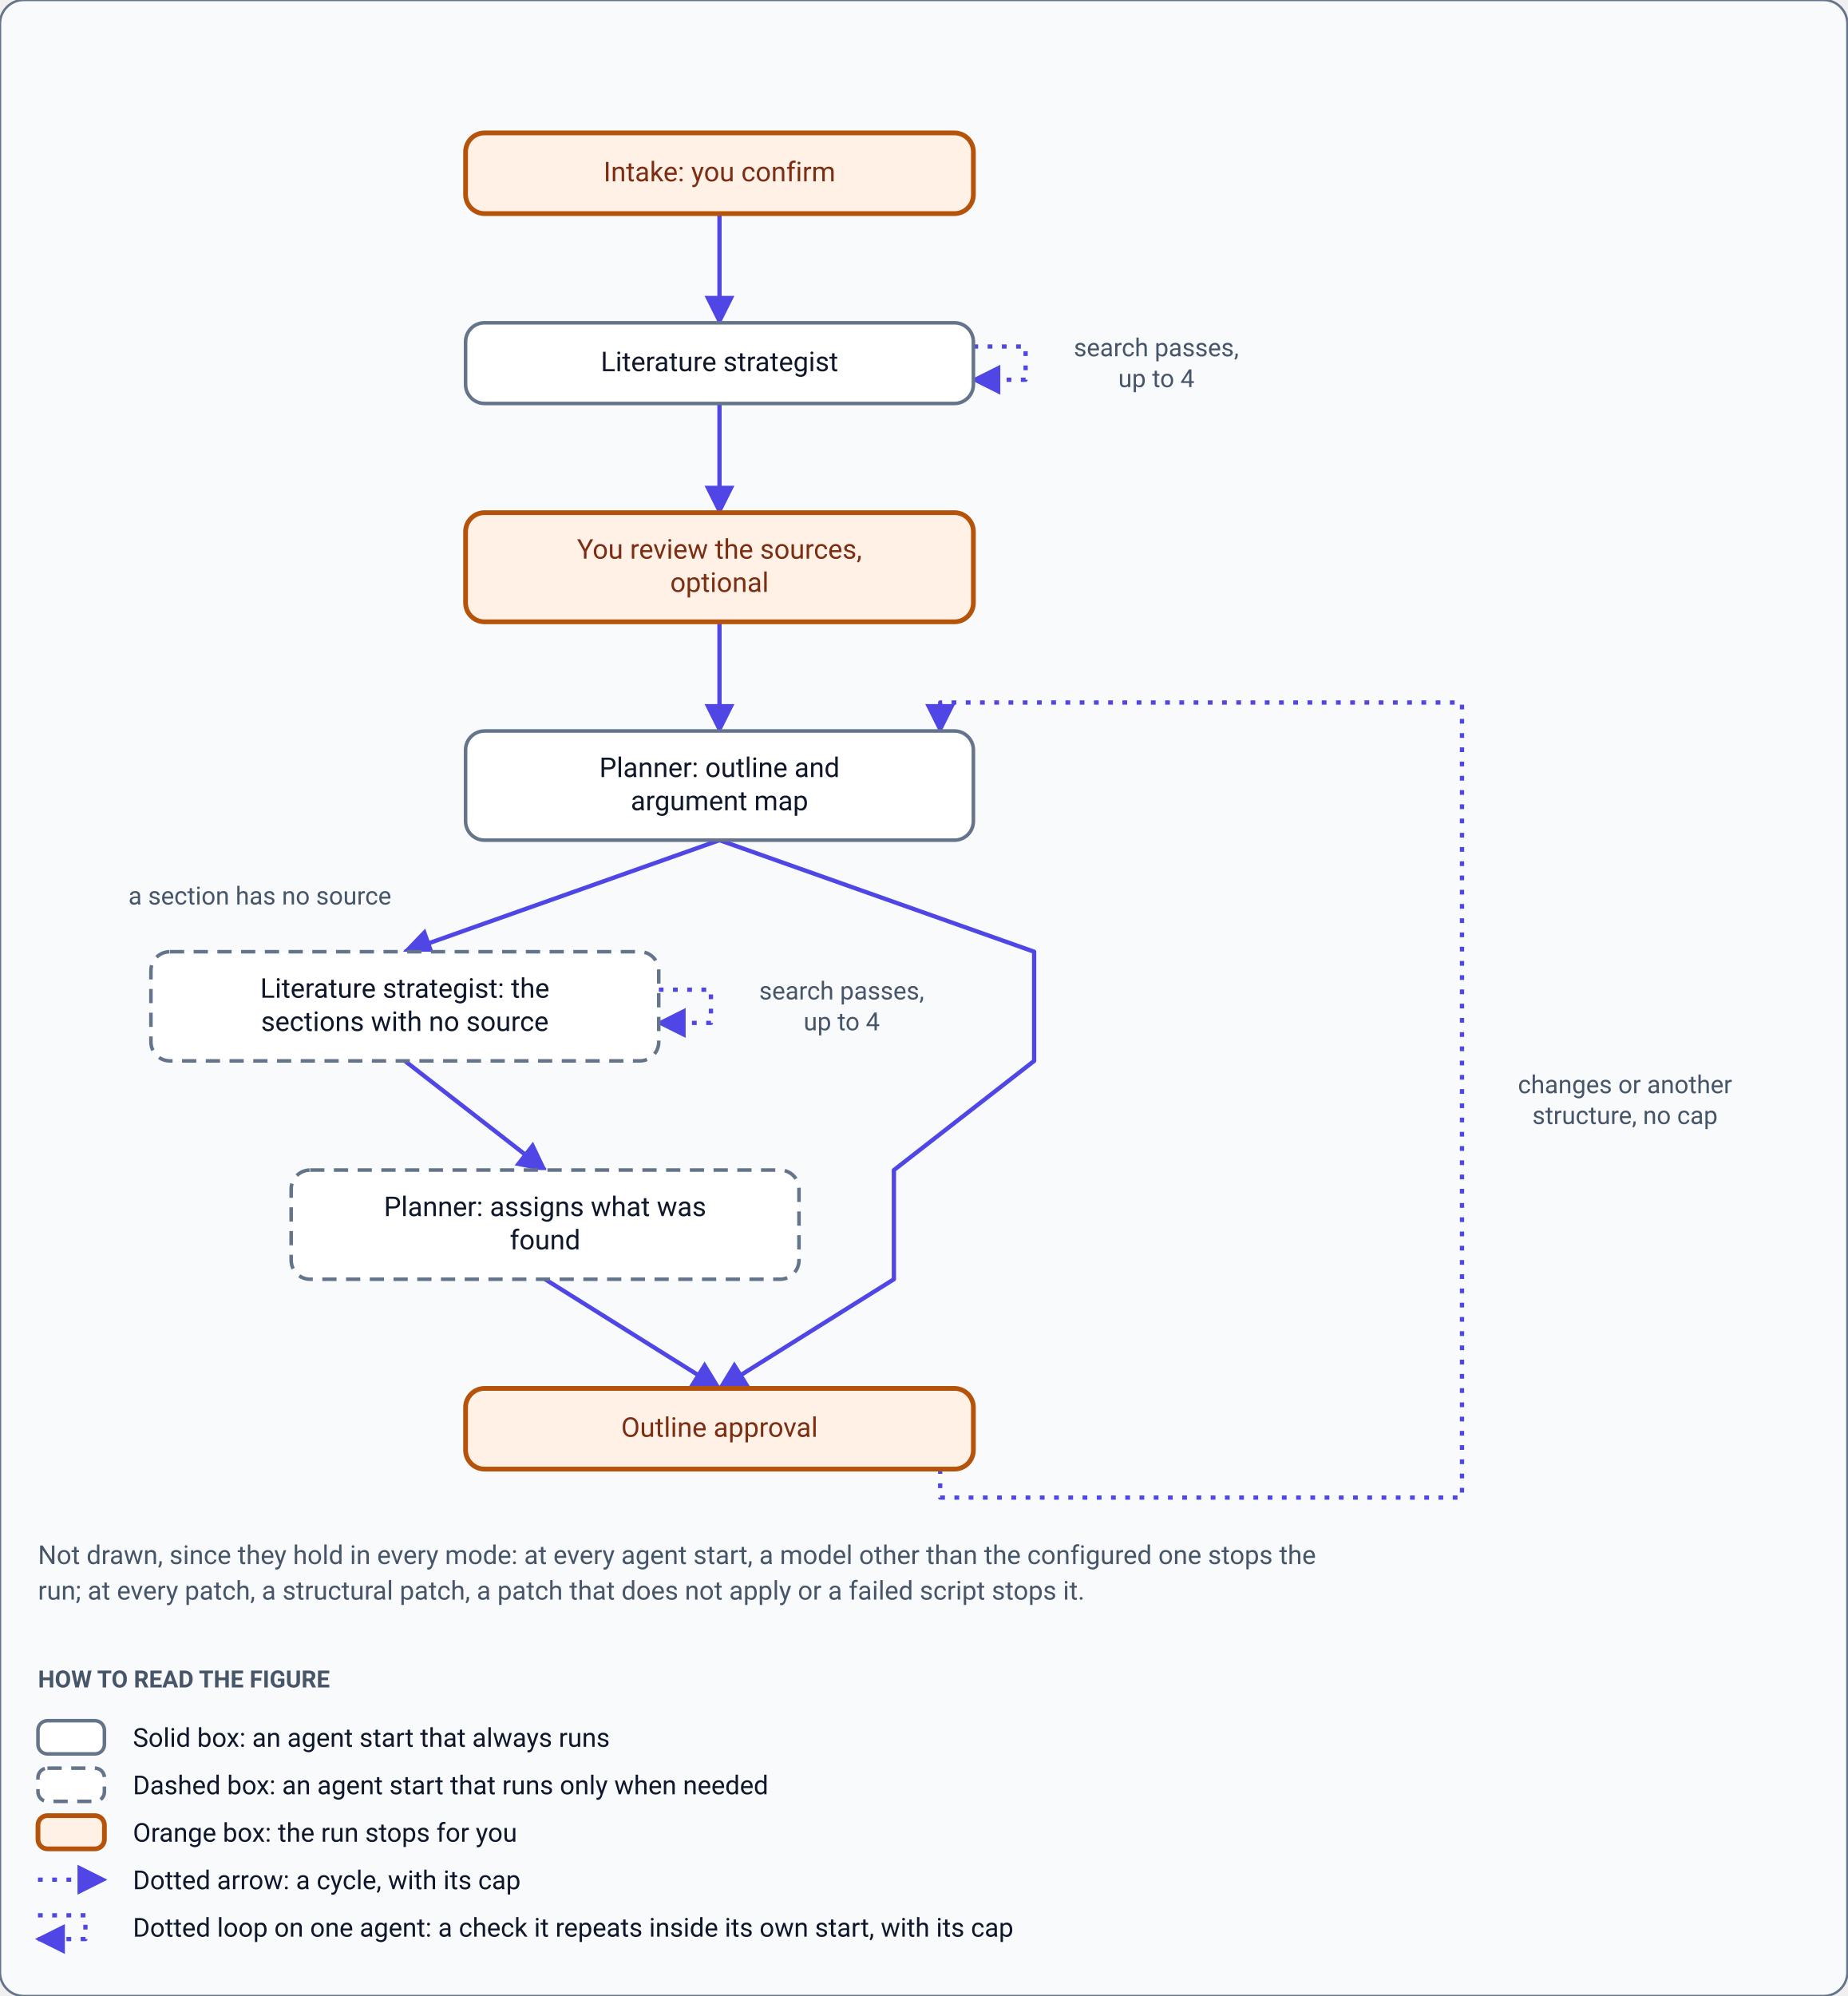
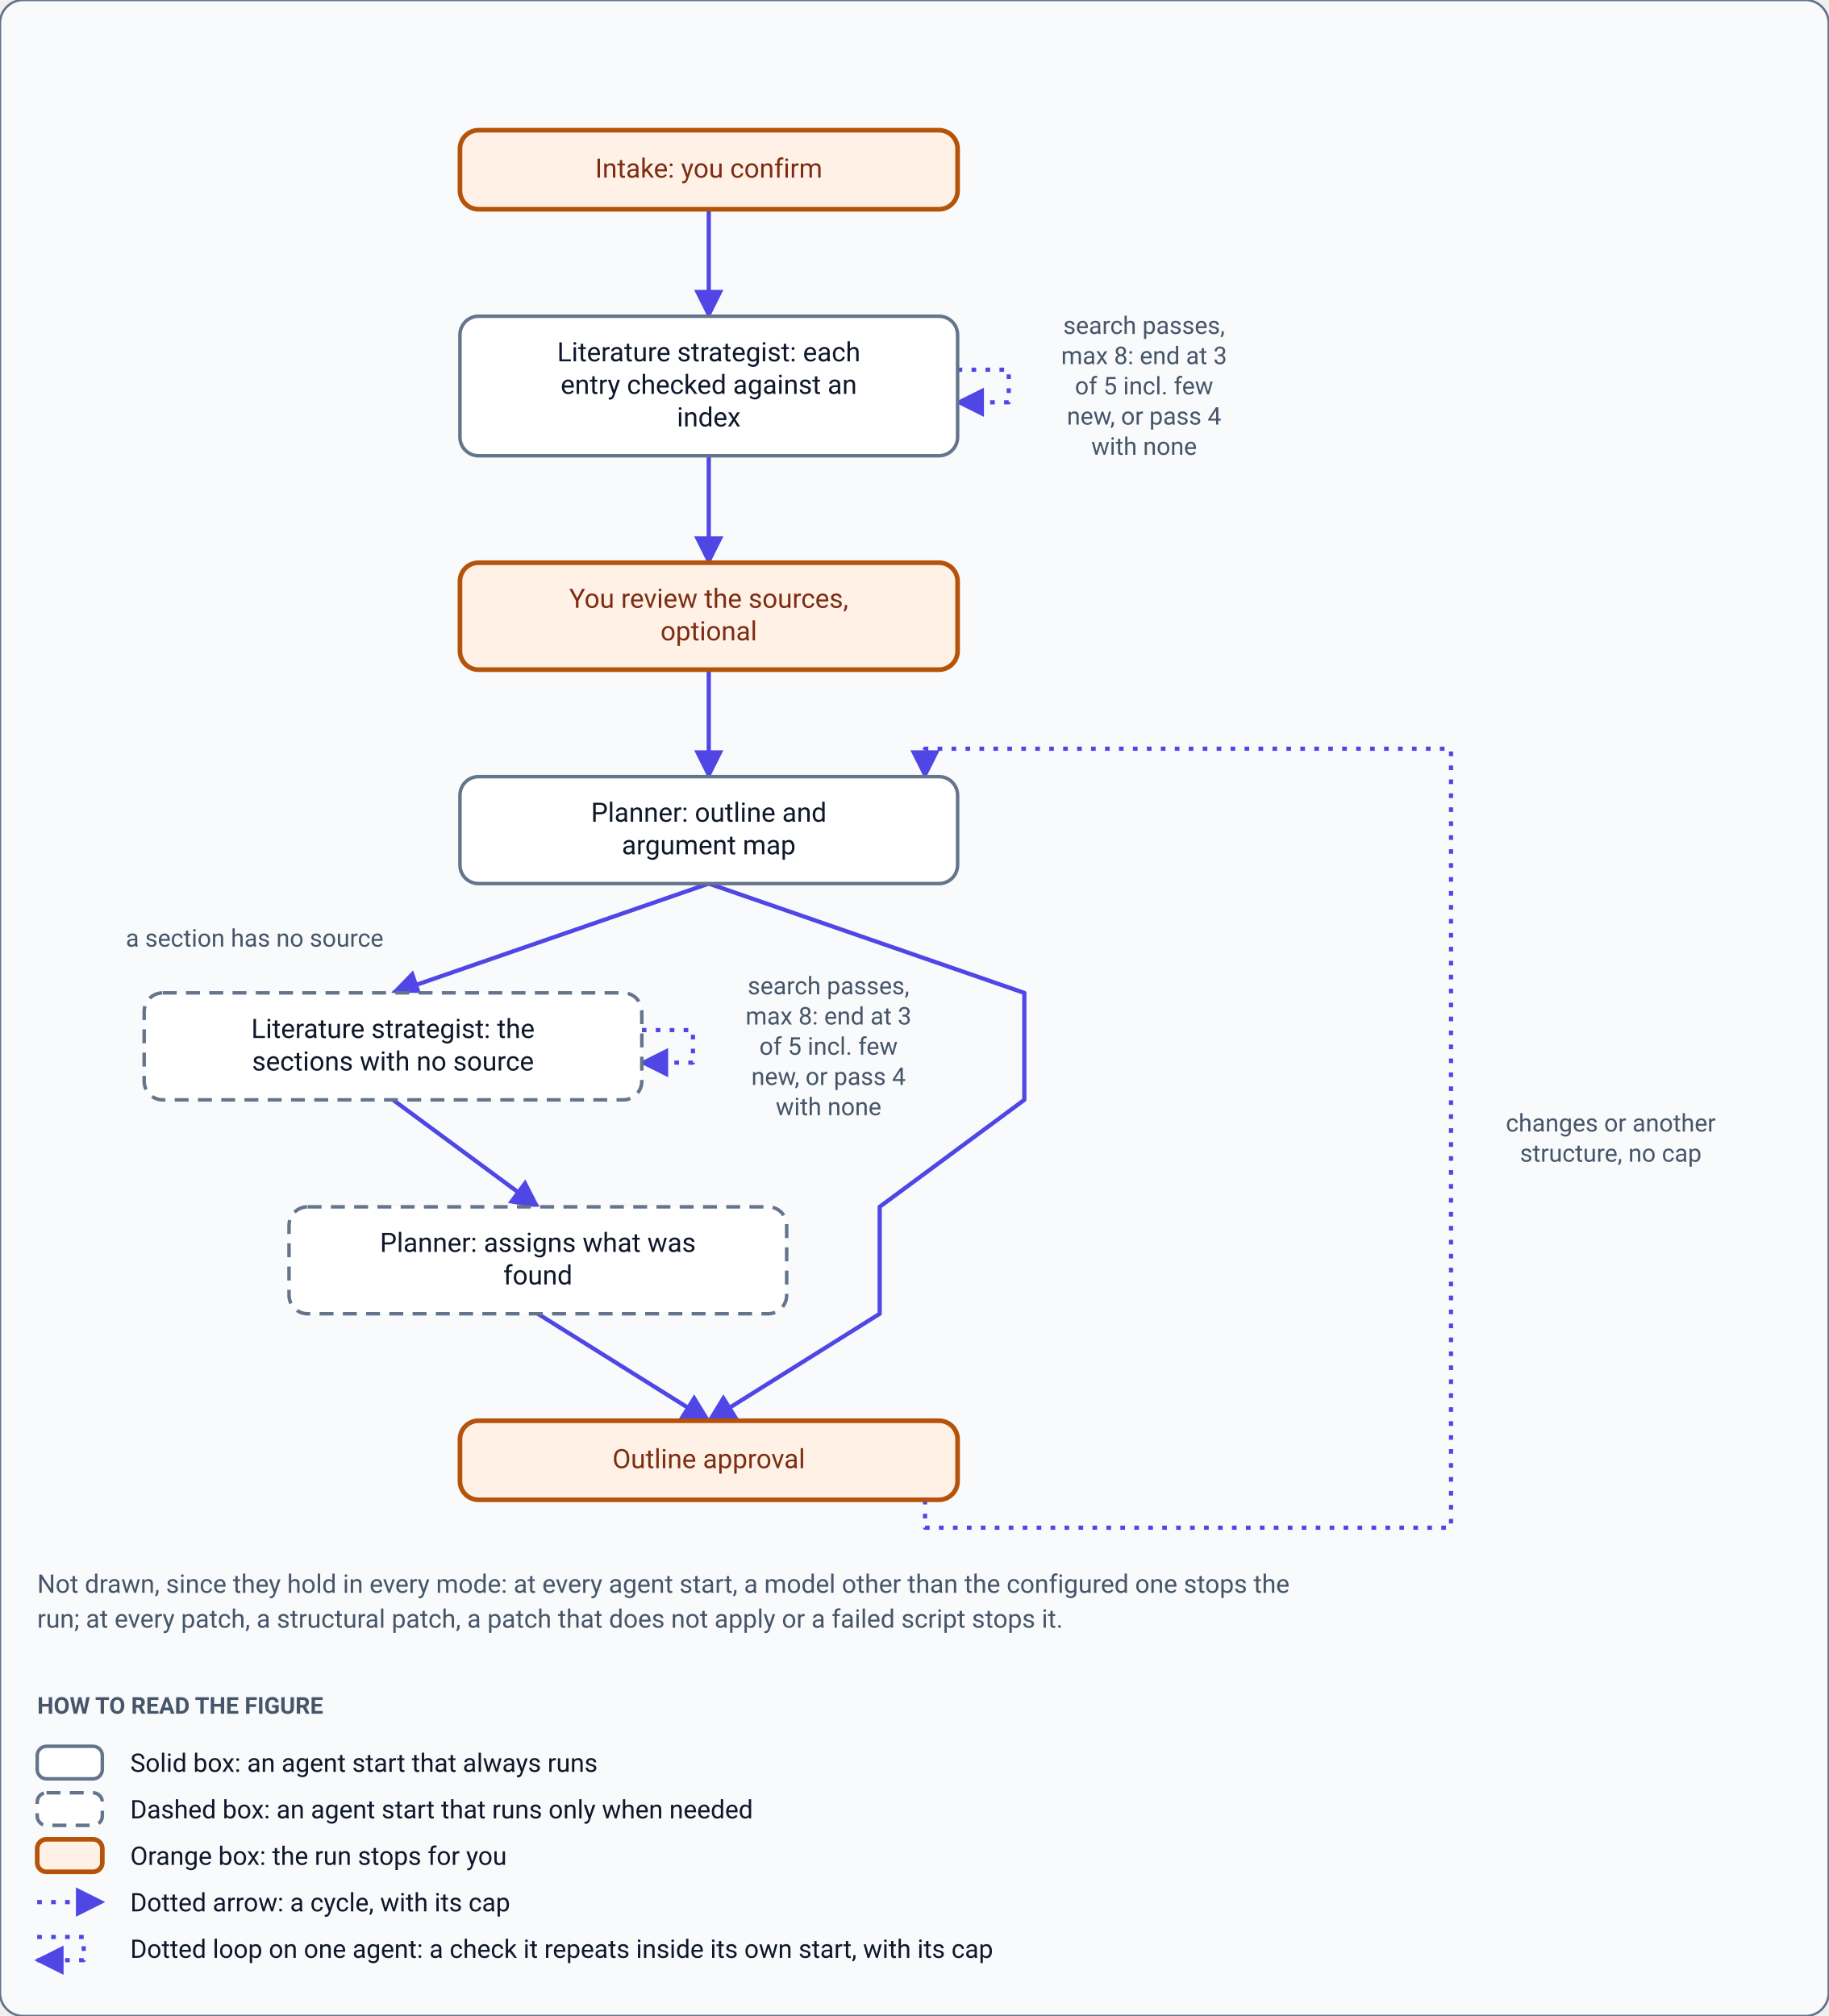
- <svg xmlns="http://www.w3.org/2000/svg" viewBox="0 0 778.5 841" width="778.5" height="841" role="img" aria-label="The outline-only mode of the paper skill. Boxes: Intake: you confirm (stop); Literature strategist (agent); You review the sources, optional (stop); Planner: outline and argument map (agent); Literature strategist: the sections with no source (agent, only when needed); Planner: assigns what was found (agent, only when needed); Outline approval (stop).">
+ <svg xmlns="http://www.w3.org/2000/svg" viewBox="0 0 786.4 867" width="786.4" height="867" role="img" aria-label="The outline-only mode of the paper skill. Boxes: Intake: you confirm (stop); Literature strategist: each entry checked against an index (agent); You review the sources, optional (stop); Planner: outline and argument map (agent); Literature strategist: the sections with no source (agent, only when needed); Planner: assigns what was found (agent, only when needed); Outline approval (stop).">
  <defs>
    <marker id="arrow" viewBox="0 0 10 10" refX="9" refY="5" markerWidth="7" markerHeight="7" orient="auto">
      <path d="M0,0 L10,5 L0,10 z" fill="#4f46e5" />
    </marker>
  </defs>
-   <rect x="0" y="0" width="778.5" height="841" rx="10" fill="#f8fafc" stroke="#64748b" />
-   <path d="M303.2,90 L303.2,136" fill="none" stroke="#4f46e5" stroke-width="1.8" marker-end="url(#arrow)" stroke-linejoin="round" />
-   <path d="M303.2,170 L303.2,216" fill="none" stroke="#4f46e5" stroke-width="1.8" marker-end="url(#arrow)" stroke-linejoin="round" />
-   <path d="M303.2,262 L303.2,308" fill="none" stroke="#4f46e5" stroke-width="1.8" marker-end="url(#arrow)" stroke-linejoin="round" />
-   <path d="M303.2,354 L170.6,401" fill="none" stroke="#4f46e5" stroke-width="1.8" marker-end="url(#arrow)" stroke-linejoin="round" />
-   <path d="M303.2,354 L435.8,401 L435.8,447 L376.7,493 L376.7,539 L303.2,585" fill="none" stroke="#4f46e5" stroke-width="1.8" marker-end="url(#arrow)" stroke-linejoin="round" />
-   <path d="M170.6,447 L229.7,493" fill="none" stroke="#4f46e5" stroke-width="1.8" marker-end="url(#arrow)" stroke-linejoin="round" />
-   <path d="M229.7,539 L303.2,585" fill="none" stroke="#4f46e5" stroke-width="1.8" marker-end="url(#arrow)" stroke-linejoin="round" />
-   <path d="M396.2,619 L396.2,631 L616.1,631 L616.1,296 L396.2,296 L396.2,308" fill="none" stroke="#4f46e5" stroke-width="1.8" stroke-dasharray="2 4" marker-end="url(#arrow)" stroke-linejoin="round" />
-   <path d="M410.2,146 L432.2,146 L432.2,160 L410.2,160" fill="none" stroke="#4f46e5" stroke-width="1.8" stroke-dasharray="2 4" marker-end="url(#arrow)" stroke-linejoin="round" />
-   <path d="M277.6,417 L299.6,417 L299.6,431 L277.6,431" fill="none" stroke="#4f46e5" stroke-width="1.8" stroke-dasharray="2 4" marker-end="url(#arrow)" stroke-linejoin="round" />
-   <rect x="196.2" y="56" width="214" height="34" rx="8" fill="#fff1e6" stroke="#b45309" stroke-width="2" />
-   <text x="303.2" y="76.4" font-family="ui-sans-serif, -apple-system, 'Segoe UI', Roboto, Helvetica, Arial, sans-serif" font-size="11.5" fill="#7c2d12" font-weight="400" text-anchor="middle">Intake: you confirm</text>
-   <rect x="196.2" y="136" width="214" height="34" rx="8" fill="#ffffff" stroke="#64748b" stroke-width="1.5" />
-   <text x="303.2" y="156.4" font-family="ui-sans-serif, -apple-system, 'Segoe UI', Roboto, Helvetica, Arial, sans-serif" font-size="11.5" fill="#0f172a" font-weight="400" text-anchor="middle">Literature strategist</text>
-   <rect x="196.2" y="216" width="214" height="46" rx="8" fill="#fff1e6" stroke="#b45309" stroke-width="2" />
-   <text x="303.2" y="235.4" font-family="ui-sans-serif, -apple-system, 'Segoe UI', Roboto, Helvetica, Arial, sans-serif" font-size="11.5" fill="#7c2d12" font-weight="400" text-anchor="middle">You review the sources,</text>
-   <text x="303.2" y="249.4" font-family="ui-sans-serif, -apple-system, 'Segoe UI', Roboto, Helvetica, Arial, sans-serif" font-size="11.5" fill="#7c2d12" font-weight="400" text-anchor="middle">optional</text>
-   <rect x="196.2" y="308" width="214" height="46" rx="8" fill="#ffffff" stroke="#64748b" stroke-width="1.5" />
-   <text x="303.2" y="327.4" font-family="ui-sans-serif, -apple-system, 'Segoe UI', Roboto, Helvetica, Arial, sans-serif" font-size="11.5" fill="#0f172a" font-weight="400" text-anchor="middle">Planner: outline and</text>
-   <text x="303.2" y="341.4" font-family="ui-sans-serif, -apple-system, 'Segoe UI', Roboto, Helvetica, Arial, sans-serif" font-size="11.5" fill="#0f172a" font-weight="400" text-anchor="middle">argument map</text>
-   <rect x="63.6" y="401" width="214" height="46" rx="8" fill="#ffffff" stroke="#64748b" stroke-width="1.5" stroke-dasharray="6 4" />
-   <text x="170.6" y="420.4" font-family="ui-sans-serif, -apple-system, 'Segoe UI', Roboto, Helvetica, Arial, sans-serif" font-size="11.5" fill="#0f172a" font-weight="400" text-anchor="middle">Literature strategist: the</text>
-   <text x="170.6" y="434.4" font-family="ui-sans-serif, -apple-system, 'Segoe UI', Roboto, Helvetica, Arial, sans-serif" font-size="11.5" fill="#0f172a" font-weight="400" text-anchor="middle">sections with no source</text>
-   <rect x="122.7" y="493" width="214" height="46" rx="8" fill="#ffffff" stroke="#64748b" stroke-width="1.5" stroke-dasharray="6 4" />
-   <text x="229.7" y="512.4" font-family="ui-sans-serif, -apple-system, 'Segoe UI', Roboto, Helvetica, Arial, sans-serif" font-size="11.5" fill="#0f172a" font-weight="400" text-anchor="middle">Planner: assigns what was</text>
-   <text x="229.7" y="526.4" font-family="ui-sans-serif, -apple-system, 'Segoe UI', Roboto, Helvetica, Arial, sans-serif" font-size="11.5" fill="#0f172a" font-weight="400" text-anchor="middle">found</text>
-   <rect x="196.2" y="585" width="214" height="34" rx="8" fill="#fff1e6" stroke="#b45309" stroke-width="2" />
-   <text x="303.2" y="605.4" font-family="ui-sans-serif, -apple-system, 'Segoe UI', Roboto, Helvetica, Arial, sans-serif" font-size="11.5" fill="#7c2d12" font-weight="400" text-anchor="middle">Outline approval</text>
-   <text x="109.5" y="381.1" font-family="ui-sans-serif, -apple-system, 'Segoe UI', Roboto, Helvetica, Arial, sans-serif" font-size="10.5" fill="#475569" font-weight="400" text-anchor="middle" stroke="#f8fafc" stroke-width="4" stroke-linejoin="round" paint-order="stroke">a section has no source</text>
-   <text x="684.8" y="460.6" font-family="ui-sans-serif, -apple-system, 'Segoe UI', Roboto, Helvetica, Arial, sans-serif" font-size="10.5" fill="#475569" font-weight="400" text-anchor="middle" stroke="#f8fafc" stroke-width="4" stroke-linejoin="round" paint-order="stroke">changes or another</text>
-   <text x="684.8" y="473.6" font-family="ui-sans-serif, -apple-system, 'Segoe UI', Roboto, Helvetica, Arial, sans-serif" font-size="10.5" fill="#475569" font-weight="400" text-anchor="middle" stroke="#f8fafc" stroke-width="4" stroke-linejoin="round" paint-order="stroke">structure, no cap</text>
-   <text x="487.3" y="150.1" font-family="ui-sans-serif, -apple-system, 'Segoe UI', Roboto, Helvetica, Arial, sans-serif" font-size="10.5" fill="#475569" font-weight="400" text-anchor="middle" stroke="#f8fafc" stroke-width="4" stroke-linejoin="round" paint-order="stroke">search passes,</text>
-   <text x="487.3" y="163.1" font-family="ui-sans-serif, -apple-system, 'Segoe UI', Roboto, Helvetica, Arial, sans-serif" font-size="10.5" fill="#475569" font-weight="400" text-anchor="middle" stroke="#f8fafc" stroke-width="4" stroke-linejoin="round" paint-order="stroke">up to 4</text>
-   <text x="354.7" y="421.1" font-family="ui-sans-serif, -apple-system, 'Segoe UI', Roboto, Helvetica, Arial, sans-serif" font-size="10.5" fill="#475569" font-weight="400" text-anchor="middle" stroke="#f8fafc" stroke-width="4" stroke-linejoin="round" paint-order="stroke">search passes,</text>
-   <text x="354.7" y="434.1" font-family="ui-sans-serif, -apple-system, 'Segoe UI', Roboto, Helvetica, Arial, sans-serif" font-size="10.5" fill="#475569" font-weight="400" text-anchor="middle" stroke="#f8fafc" stroke-width="4" stroke-linejoin="round" paint-order="stroke">up to 4</text>
-   <text x="16" y="659" font-family="ui-sans-serif, -apple-system, 'Segoe UI', Roboto, Helvetica, Arial, sans-serif" font-size="11" fill="#475569" font-weight="400" text-anchor="start">Not drawn, since they hold in every mode: at every agent start, a model other than the configured one stops the</text>
-   <text x="16" y="674" font-family="ui-sans-serif, -apple-system, 'Segoe UI', Roboto, Helvetica, Arial, sans-serif" font-size="11" fill="#475569" font-weight="400" text-anchor="start">run; at every patch, a structural patch, a patch that does not apply or a failed script stops it.</text>
-   <text x="16" y="711" font-family="ui-sans-serif, -apple-system, 'Segoe UI', Roboto, Helvetica, Arial, sans-serif" font-size="10" fill="#475569" font-weight="700" text-anchor="start">HOW TO READ THE FIGURE</text>
-   <rect x="16" y="725" width="28" height="14" rx="4" fill="#ffffff" stroke="#64748b" stroke-width="1.5" />
-   <text x="56" y="736" font-family="ui-sans-serif, -apple-system, 'Segoe UI', Roboto, Helvetica, Arial, sans-serif" font-size="11" fill="#0f172a" font-weight="400" text-anchor="start">Solid box: an agent start that always runs</text>
-   <rect x="16" y="745" width="28" height="14" rx="4" fill="#ffffff" stroke="#64748b" stroke-width="1.5" stroke-dasharray="6 4" />
-   <text x="56" y="756" font-family="ui-sans-serif, -apple-system, 'Segoe UI', Roboto, Helvetica, Arial, sans-serif" font-size="11" fill="#0f172a" font-weight="400" text-anchor="start">Dashed box: an agent start that runs only when needed</text>
-   <rect x="16" y="765" width="28" height="14" rx="4" fill="#fff1e6" stroke="#b45309" stroke-width="2" />
-   <text x="56" y="776" font-family="ui-sans-serif, -apple-system, 'Segoe UI', Roboto, Helvetica, Arial, sans-serif" font-size="11" fill="#0f172a" font-weight="400" text-anchor="start">Orange box: the run stops for you</text>
-   <path d="M16,792 L44,792" fill="none" stroke="#4f46e5" stroke-width="1.8" stroke-dasharray="2 4" marker-end="url(#arrow)" stroke-linejoin="round" />
-   <text x="56" y="796" font-family="ui-sans-serif, -apple-system, 'Segoe UI', Roboto, Helvetica, Arial, sans-serif" font-size="11" fill="#0f172a" font-weight="400" text-anchor="start">Dotted arrow: a cycle, with its cap</text>
-   <path d="M16,807 L36,807 L36,817 L16,817" fill="none" stroke="#4f46e5" stroke-width="1.8" stroke-dasharray="2 4" marker-end="url(#arrow)" stroke-linejoin="round" />
-   <text x="56" y="816" font-family="ui-sans-serif, -apple-system, 'Segoe UI', Roboto, Helvetica, Arial, sans-serif" font-size="11" fill="#0f172a" font-weight="400" text-anchor="start">Dotted loop on one agent: a check it repeats inside its own start, with its cap</text>
+   <rect x="0" y="0" width="786.4" height="867" rx="10" fill="#f8fafc" stroke="#64748b" />
+   <path d="M304.8,90 L304.8,136" fill="none" stroke="#4f46e5" stroke-width="1.8" marker-end="url(#arrow)" stroke-linejoin="round" />
+   <path d="M304.8,196 L304.8,242" fill="none" stroke="#4f46e5" stroke-width="1.8" marker-end="url(#arrow)" stroke-linejoin="round" />
+   <path d="M304.8,288 L304.8,334" fill="none" stroke="#4f46e5" stroke-width="1.8" marker-end="url(#arrow)" stroke-linejoin="round" />
+   <path d="M304.8,380 L169,427" fill="none" stroke="#4f46e5" stroke-width="1.8" marker-end="url(#arrow)" stroke-linejoin="round" />
+   <path d="M304.8,380 L440.5,427 L440.5,473 L378.3,519 L378.3,565 L304.8,611" fill="none" stroke="#4f46e5" stroke-width="1.8" marker-end="url(#arrow)" stroke-linejoin="round" />
+   <path d="M169,473 L231.3,519" fill="none" stroke="#4f46e5" stroke-width="1.8" marker-end="url(#arrow)" stroke-linejoin="round" />
+   <path d="M231.3,565 L304.8,611" fill="none" stroke="#4f46e5" stroke-width="1.8" marker-end="url(#arrow)" stroke-linejoin="round" />
+   <path d="M397.8,645 L397.8,657 L624,657 L624,322 L397.8,322 L397.8,334" fill="none" stroke="#4f46e5" stroke-width="1.8" stroke-dasharray="2 4" marker-end="url(#arrow)" stroke-linejoin="round" />
+   <path d="M411.8,159 L433.8,159 L433.8,173 L411.8,173" fill="none" stroke="#4f46e5" stroke-width="1.8" stroke-dasharray="2 4" marker-end="url(#arrow)" stroke-linejoin="round" />
+   <path d="M276,443 L298,443 L298,457 L276,457" fill="none" stroke="#4f46e5" stroke-width="1.8" stroke-dasharray="2 4" marker-end="url(#arrow)" stroke-linejoin="round" />
+   <rect x="197.8" y="56" width="214" height="34" rx="8" fill="#fff1e6" stroke="#b45309" stroke-width="2" />
+   <text x="304.8" y="76.4" font-family="ui-sans-serif, -apple-system, 'Segoe UI', Roboto, Helvetica, Arial, sans-serif" font-size="11.5" fill="#7c2d12" font-weight="400" text-anchor="middle">Intake: you confirm</text>
+   <rect x="197.8" y="136" width="214" height="60" rx="8" fill="#ffffff" stroke="#64748b" stroke-width="1.5" />
+   <text x="304.8" y="155.4" font-family="ui-sans-serif, -apple-system, 'Segoe UI', Roboto, Helvetica, Arial, sans-serif" font-size="11.5" fill="#0f172a" font-weight="400" text-anchor="middle">Literature strategist: each</text>
+   <text x="304.8" y="169.4" font-family="ui-sans-serif, -apple-system, 'Segoe UI', Roboto, Helvetica, Arial, sans-serif" font-size="11.5" fill="#0f172a" font-weight="400" text-anchor="middle">entry checked against an</text>
+   <text x="304.8" y="183.4" font-family="ui-sans-serif, -apple-system, 'Segoe UI', Roboto, Helvetica, Arial, sans-serif" font-size="11.5" fill="#0f172a" font-weight="400" text-anchor="middle">index</text>
+   <rect x="197.8" y="242" width="214" height="46" rx="8" fill="#fff1e6" stroke="#b45309" stroke-width="2" />
+   <text x="304.8" y="261.4" font-family="ui-sans-serif, -apple-system, 'Segoe UI', Roboto, Helvetica, Arial, sans-serif" font-size="11.5" fill="#7c2d12" font-weight="400" text-anchor="middle">You review the sources,</text>
+   <text x="304.8" y="275.4" font-family="ui-sans-serif, -apple-system, 'Segoe UI', Roboto, Helvetica, Arial, sans-serif" font-size="11.5" fill="#7c2d12" font-weight="400" text-anchor="middle">optional</text>
+   <rect x="197.8" y="334" width="214" height="46" rx="8" fill="#ffffff" stroke="#64748b" stroke-width="1.5" />
+   <text x="304.8" y="353.4" font-family="ui-sans-serif, -apple-system, 'Segoe UI', Roboto, Helvetica, Arial, sans-serif" font-size="11.5" fill="#0f172a" font-weight="400" text-anchor="middle">Planner: outline and</text>
+   <text x="304.8" y="367.4" font-family="ui-sans-serif, -apple-system, 'Segoe UI', Roboto, Helvetica, Arial, sans-serif" font-size="11.5" fill="#0f172a" font-weight="400" text-anchor="middle">argument map</text>
+   <rect x="62" y="427" width="214" height="46" rx="8" fill="#ffffff" stroke="#64748b" stroke-width="1.5" stroke-dasharray="6 4" />
+   <text x="169" y="446.4" font-family="ui-sans-serif, -apple-system, 'Segoe UI', Roboto, Helvetica, Arial, sans-serif" font-size="11.5" fill="#0f172a" font-weight="400" text-anchor="middle">Literature strategist: the</text>
+   <text x="169" y="460.4" font-family="ui-sans-serif, -apple-system, 'Segoe UI', Roboto, Helvetica, Arial, sans-serif" font-size="11.5" fill="#0f172a" font-weight="400" text-anchor="middle">sections with no source</text>
+   <rect x="124.3" y="519" width="214" height="46" rx="8" fill="#ffffff" stroke="#64748b" stroke-width="1.5" stroke-dasharray="6 4" />
+   <text x="231.3" y="538.4" font-family="ui-sans-serif, -apple-system, 'Segoe UI', Roboto, Helvetica, Arial, sans-serif" font-size="11.5" fill="#0f172a" font-weight="400" text-anchor="middle">Planner: assigns what was</text>
+   <text x="231.3" y="552.4" font-family="ui-sans-serif, -apple-system, 'Segoe UI', Roboto, Helvetica, Arial, sans-serif" font-size="11.5" fill="#0f172a" font-weight="400" text-anchor="middle">found</text>
+   <rect x="197.8" y="611" width="214" height="34" rx="8" fill="#fff1e6" stroke="#b45309" stroke-width="2" />
+   <text x="304.8" y="631.4" font-family="ui-sans-serif, -apple-system, 'Segoe UI', Roboto, Helvetica, Arial, sans-serif" font-size="11.5" fill="#7c2d12" font-weight="400" text-anchor="middle">Outline approval</text>
+   <text x="109.5" y="407.1" font-family="ui-sans-serif, -apple-system, 'Segoe UI', Roboto, Helvetica, Arial, sans-serif" font-size="10.5" fill="#475569" font-weight="400" text-anchor="middle" stroke="#f8fafc" stroke-width="4" stroke-linejoin="round" paint-order="stroke">a section has no source</text>
+   <text x="692.7" y="486.6" font-family="ui-sans-serif, -apple-system, 'Segoe UI', Roboto, Helvetica, Arial, sans-serif" font-size="10.5" fill="#475569" font-weight="400" text-anchor="middle" stroke="#f8fafc" stroke-width="4" stroke-linejoin="round" paint-order="stroke">changes or another</text>
+   <text x="692.7" y="499.6" font-family="ui-sans-serif, -apple-system, 'Segoe UI', Roboto, Helvetica, Arial, sans-serif" font-size="10.5" fill="#475569" font-weight="400" text-anchor="middle" stroke="#f8fafc" stroke-width="4" stroke-linejoin="round" paint-order="stroke">structure, no cap</text>
+   <text x="492" y="143.6" font-family="ui-sans-serif, -apple-system, 'Segoe UI', Roboto, Helvetica, Arial, sans-serif" font-size="10.5" fill="#475569" font-weight="400" text-anchor="middle" stroke="#f8fafc" stroke-width="4" stroke-linejoin="round" paint-order="stroke">search passes,</text>
+   <text x="492" y="156.6" font-family="ui-sans-serif, -apple-system, 'Segoe UI', Roboto, Helvetica, Arial, sans-serif" font-size="10.5" fill="#475569" font-weight="400" text-anchor="middle" stroke="#f8fafc" stroke-width="4" stroke-linejoin="round" paint-order="stroke">max 8: end at 3</text>
+   <text x="492" y="169.6" font-family="ui-sans-serif, -apple-system, 'Segoe UI', Roboto, Helvetica, Arial, sans-serif" font-size="10.5" fill="#475569" font-weight="400" text-anchor="middle" stroke="#f8fafc" stroke-width="4" stroke-linejoin="round" paint-order="stroke">of 5 incl. few</text>
+   <text x="492" y="182.6" font-family="ui-sans-serif, -apple-system, 'Segoe UI', Roboto, Helvetica, Arial, sans-serif" font-size="10.5" fill="#475569" font-weight="400" text-anchor="middle" stroke="#f8fafc" stroke-width="4" stroke-linejoin="round" paint-order="stroke">new, or pass 4</text>
+   <text x="492" y="195.6" font-family="ui-sans-serif, -apple-system, 'Segoe UI', Roboto, Helvetica, Arial, sans-serif" font-size="10.5" fill="#475569" font-weight="400" text-anchor="middle" stroke="#f8fafc" stroke-width="4" stroke-linejoin="round" paint-order="stroke">with none</text>
+   <text x="356.3" y="427.6" font-family="ui-sans-serif, -apple-system, 'Segoe UI', Roboto, Helvetica, Arial, sans-serif" font-size="10.5" fill="#475569" font-weight="400" text-anchor="middle" stroke="#f8fafc" stroke-width="4" stroke-linejoin="round" paint-order="stroke">search passes,</text>
+   <text x="356.3" y="440.6" font-family="ui-sans-serif, -apple-system, 'Segoe UI', Roboto, Helvetica, Arial, sans-serif" font-size="10.5" fill="#475569" font-weight="400" text-anchor="middle" stroke="#f8fafc" stroke-width="4" stroke-linejoin="round" paint-order="stroke">max 8: end at 3</text>
+   <text x="356.3" y="453.6" font-family="ui-sans-serif, -apple-system, 'Segoe UI', Roboto, Helvetica, Arial, sans-serif" font-size="10.5" fill="#475569" font-weight="400" text-anchor="middle" stroke="#f8fafc" stroke-width="4" stroke-linejoin="round" paint-order="stroke">of 5 incl. few</text>
+   <text x="356.3" y="466.6" font-family="ui-sans-serif, -apple-system, 'Segoe UI', Roboto, Helvetica, Arial, sans-serif" font-size="10.5" fill="#475569" font-weight="400" text-anchor="middle" stroke="#f8fafc" stroke-width="4" stroke-linejoin="round" paint-order="stroke">new, or pass 4</text>
+   <text x="356.3" y="479.6" font-family="ui-sans-serif, -apple-system, 'Segoe UI', Roboto, Helvetica, Arial, sans-serif" font-size="10.5" fill="#475569" font-weight="400" text-anchor="middle" stroke="#f8fafc" stroke-width="4" stroke-linejoin="round" paint-order="stroke">with none</text>
+   <text x="16" y="685" font-family="ui-sans-serif, -apple-system, 'Segoe UI', Roboto, Helvetica, Arial, sans-serif" font-size="11" fill="#475569" font-weight="400" text-anchor="start">Not drawn, since they hold in every mode: at every agent start, a model other than the configured one stops the</text>
+   <text x="16" y="700" font-family="ui-sans-serif, -apple-system, 'Segoe UI', Roboto, Helvetica, Arial, sans-serif" font-size="11" fill="#475569" font-weight="400" text-anchor="start">run; at every patch, a structural patch, a patch that does not apply or a failed script stops it.</text>
+   <text x="16" y="737" font-family="ui-sans-serif, -apple-system, 'Segoe UI', Roboto, Helvetica, Arial, sans-serif" font-size="10" fill="#475569" font-weight="700" text-anchor="start">HOW TO READ THE FIGURE</text>
+   <rect x="16" y="751" width="28" height="14" rx="4" fill="#ffffff" stroke="#64748b" stroke-width="1.5" />
+   <text x="56" y="762" font-family="ui-sans-serif, -apple-system, 'Segoe UI', Roboto, Helvetica, Arial, sans-serif" font-size="11" fill="#0f172a" font-weight="400" text-anchor="start">Solid box: an agent start that always runs</text>
+   <rect x="16" y="771" width="28" height="14" rx="4" fill="#ffffff" stroke="#64748b" stroke-width="1.5" stroke-dasharray="6 4" />
+   <text x="56" y="782" font-family="ui-sans-serif, -apple-system, 'Segoe UI', Roboto, Helvetica, Arial, sans-serif" font-size="11" fill="#0f172a" font-weight="400" text-anchor="start">Dashed box: an agent start that runs only when needed</text>
+   <rect x="16" y="791" width="28" height="14" rx="4" fill="#fff1e6" stroke="#b45309" stroke-width="2" />
+   <text x="56" y="802" font-family="ui-sans-serif, -apple-system, 'Segoe UI', Roboto, Helvetica, Arial, sans-serif" font-size="11" fill="#0f172a" font-weight="400" text-anchor="start">Orange box: the run stops for you</text>
+   <path d="M16,818 L44,818" fill="none" stroke="#4f46e5" stroke-width="1.8" stroke-dasharray="2 4" marker-end="url(#arrow)" stroke-linejoin="round" />
+   <text x="56" y="822" font-family="ui-sans-serif, -apple-system, 'Segoe UI', Roboto, Helvetica, Arial, sans-serif" font-size="11" fill="#0f172a" font-weight="400" text-anchor="start">Dotted arrow: a cycle, with its cap</text>
+   <path d="M16,833 L36,833 L36,843 L16,843" fill="none" stroke="#4f46e5" stroke-width="1.8" stroke-dasharray="2 4" marker-end="url(#arrow)" stroke-linejoin="round" />
+   <text x="56" y="842" font-family="ui-sans-serif, -apple-system, 'Segoe UI', Roboto, Helvetica, Arial, sans-serif" font-size="11" fill="#0f172a" font-weight="400" text-anchor="start">Dotted loop on one agent: a check it repeats inside its own start, with its cap</text>
</svg>
